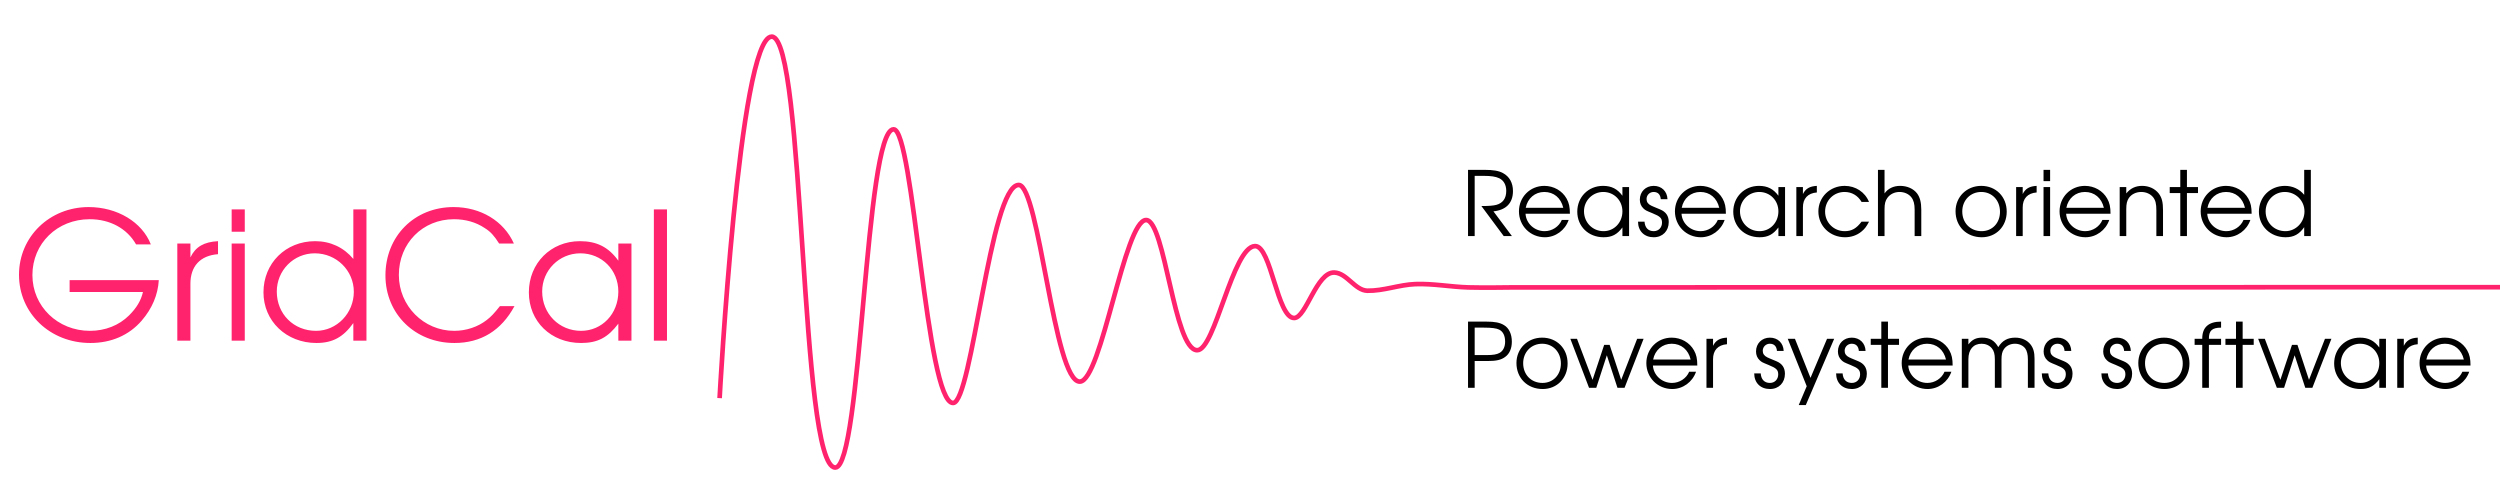
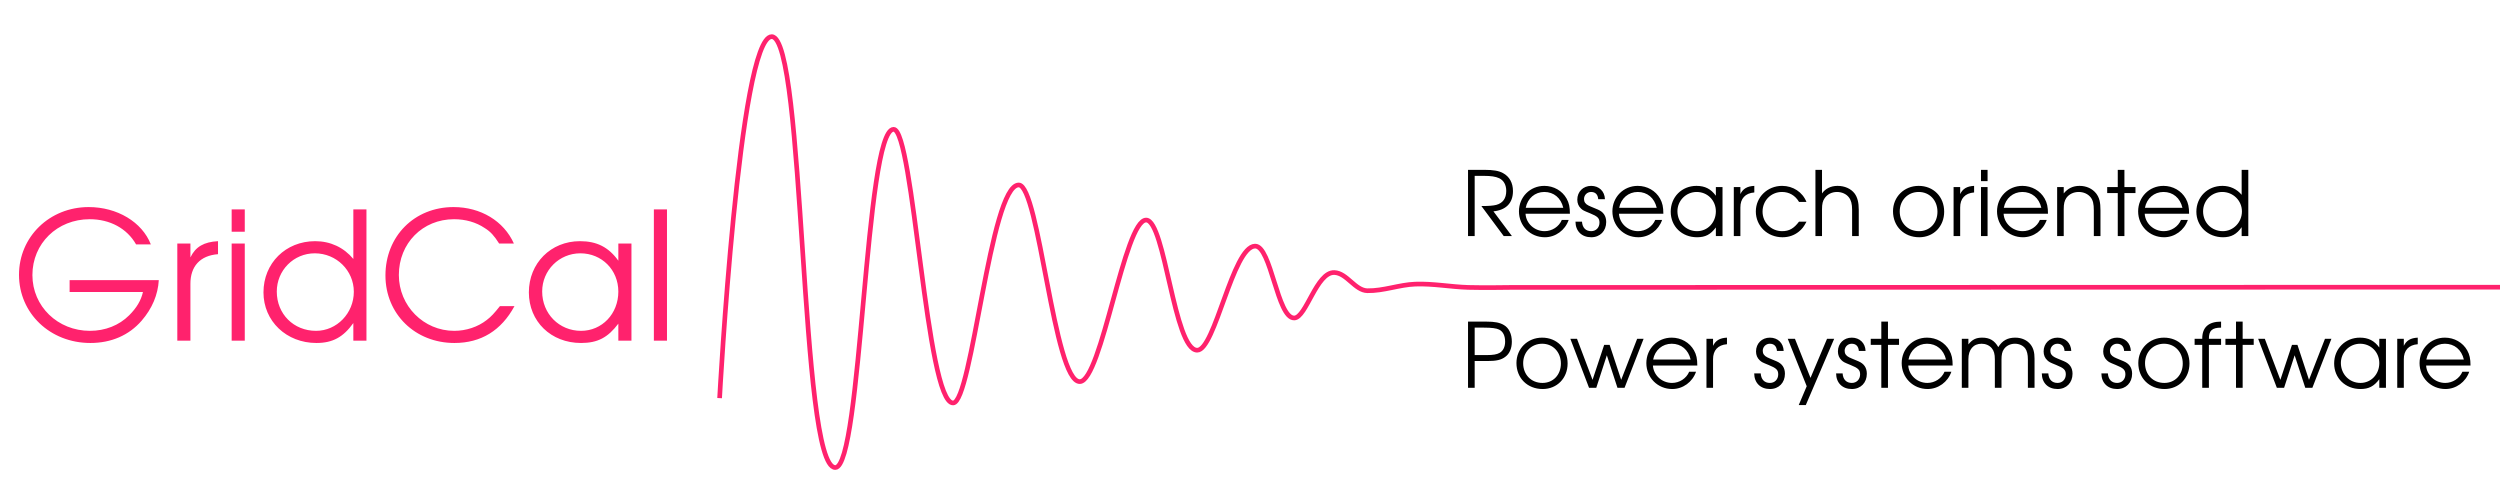
<svg xmlns="http://www.w3.org/2000/svg" xmlns:xlink="http://www.w3.org/1999/xlink" width="800" height="160" viewBox="0 0 800 160" id="svg2" version="1.1">
  <defs id="defs4">
    <linearGradient id="linearGradient4158">
      <stop style="stop-color:#000000;stop-opacity:0.906" offset="0" id="stop4160" />
      <stop style="stop-color:#000000;stop-opacity:0.704" offset="1" id="stop4162" />
    </linearGradient>
    <linearGradient xlink:href="#linearGradient4158" id="linearGradient2990" gradientUnits="userSpaceOnUse" x1="69.296" y1="933.568" x2="68.236" y2="1050.594" gradientTransform="translate(-144,-168.5)" />
  </defs>
  <g id="layer1" transform="translate(0,-892.3622)">
    <rect style="fill:url(#linearGradient2990);fill-opacity:1;fill-rule:evenodd;stroke:none" id="rect4140" width="128" height="128" x="-144" y="755.862" />
    <g id="g2995" transform="matrix(1.989616,0,0,1.989616,1.929304,-1039.851)">
      <path id="path4166" d="m 114.769,1035.181 c 0,0 3.145,-58.054 8.372,-58.138 5.41,-0.088 4.488,69.289 10.232,69.301 4.256,0.012 4.775,-54.254 9.369,-54.396 3.235,-0.101 5.257,44.09 9.585,44.011 3.042,-0.055 5.974,-35.007 10.544,-35.062 3.28,-0.039 5.677,31.723 9.838,31.627 3.494,-0.08 7.183,-26.096 10.677,-25.981 3.036,0.1 4.452,20.904 8.193,20.932 2.863,0.021 5.712,-16.648 9.302,-16.744 2.592,-0.069 3.577,11.626 6.312,11.561 1.917,-0.045 3.577,-7.415 6.445,-7.309 2.021,0.075 3.327,2.888 5.315,2.924 2.593,0.047 5.116,-0.966 7.707,-1.063 2.838,-0.106 5.666,0.443 8.505,0.531 2.302,0.072 6.91,0 6.91,0 l 276.508,-0.067" style="fill:none;stroke:#ff226d;stroke-width:0.752px;stroke-linecap:butt;stroke-linejoin:miter;stroke-opacity:1" />
-       <text id="text4136" y="1025.935" x="0.835" style="font-size:28.569px;font-style:normal;font-variant:normal;font-weight:normal;font-stretch:normal;line-height:125%;letter-spacing:0px;word-spacing:0px;fill:#ff226d;fill-opacity:1;stroke:none;font-family:URW Gothic L;-inkscape-font-specification:URW Gothic L" xml:space="preserve">
-         <tspan style="font-style:normal;font-variant:normal;font-weight:normal;font-stretch:normal;fill:#ff226d;fill-opacity:1;font-family:URW Gothic L;-inkscape-font-specification:URW Gothic L" y="1025.935" x="0.835" id="tspan4138">GridCal</tspan>
+       <text id="text4136" y="1025.935" x="0.835" style="font-style:normal;font-variant:normal;font-weight:normal;font-stretch:normal;line-height:0%;font-family:'URW Gothic L';-inkscape-font-specification:'URW Gothic L';letter-spacing:0px;word-spacing:0px;fill:#ff226d;fill-opacity:1;stroke:none" xml:space="preserve">
+         <tspan style="font-style:normal;font-variant:normal;font-weight:normal;font-stretch:normal;font-size:28.569px;line-height:1.25;font-family:'URW Gothic L';-inkscape-font-specification:'URW Gothic L';fill:#ff226d;fill-opacity:1" y="1025.935" x="0.835" id="tspan4138">GridCal</tspan>
      </text>
      <g transform="matrix(0.7204963,0,0,0.7204963,130.2972,334.8299)" id="g3000">
-         <text xml:space="preserve" style="font-size:40px;font-style:normal;font-weight:normal;line-height:125%;letter-spacing:0px;word-spacing:0px;fill:#000000;fill-opacity:1;stroke:none;font-family:Sans" x="144" y="935.862" id="text2992">
-           <tspan id="tspan2994" x="144" y="935.862" style="font-size:20px;font-style:normal;font-variant:normal;font-stretch:normal;font-family:URW Gothic L;-inkscape-font-specification:URW Gothic L Book">Reasearch oriented</tspan>
+         <text xml:space="preserve" style="font-style:normal;font-weight:normal;line-height:0%;font-family:sans-serif;letter-spacing:0px;word-spacing:0px;fill:#000000;fill-opacity:1;stroke:none" x="144" y="935.862" id="text2992">
+           <tspan id="tspan2994" x="144" y="935.862" style="font-style:normal;font-variant:normal;font-stretch:normal;font-size:20px;line-height:1.25;font-family:'URW Gothic L';-inkscape-font-specification:'URW Gothic L Book'">Research oriented</tspan>
        </text>
-         <text xml:space="preserve" style="font-size:40px;font-style:normal;font-weight:normal;line-height:125%;letter-spacing:0px;word-spacing:0px;fill:#000000;fill-opacity:1;stroke:none;font-family:Sans" x="144" y="969.741" id="text2996">
-           <tspan id="tspan2998" x="144" y="969.741" style="font-size:20px;font-style:normal;font-variant:normal;font-stretch:normal;font-family:URW Gothic L;-inkscape-font-specification:URW Gothic L Book">Power systems software</tspan>
+         <text xml:space="preserve" style="font-style:normal;font-weight:normal;line-height:0%;font-family:sans-serif;letter-spacing:0px;word-spacing:0px;fill:#000000;fill-opacity:1;stroke:none" x="144" y="969.741" id="text2996">
+           <tspan id="tspan2998" x="144" y="969.741" style="font-style:normal;font-variant:normal;font-stretch:normal;font-size:20px;line-height:1.25;font-family:'URW Gothic L';-inkscape-font-specification:'URW Gothic L Book'">Power systems software</tspan>
        </text>
      </g>
    </g>
  </g>
</svg>
